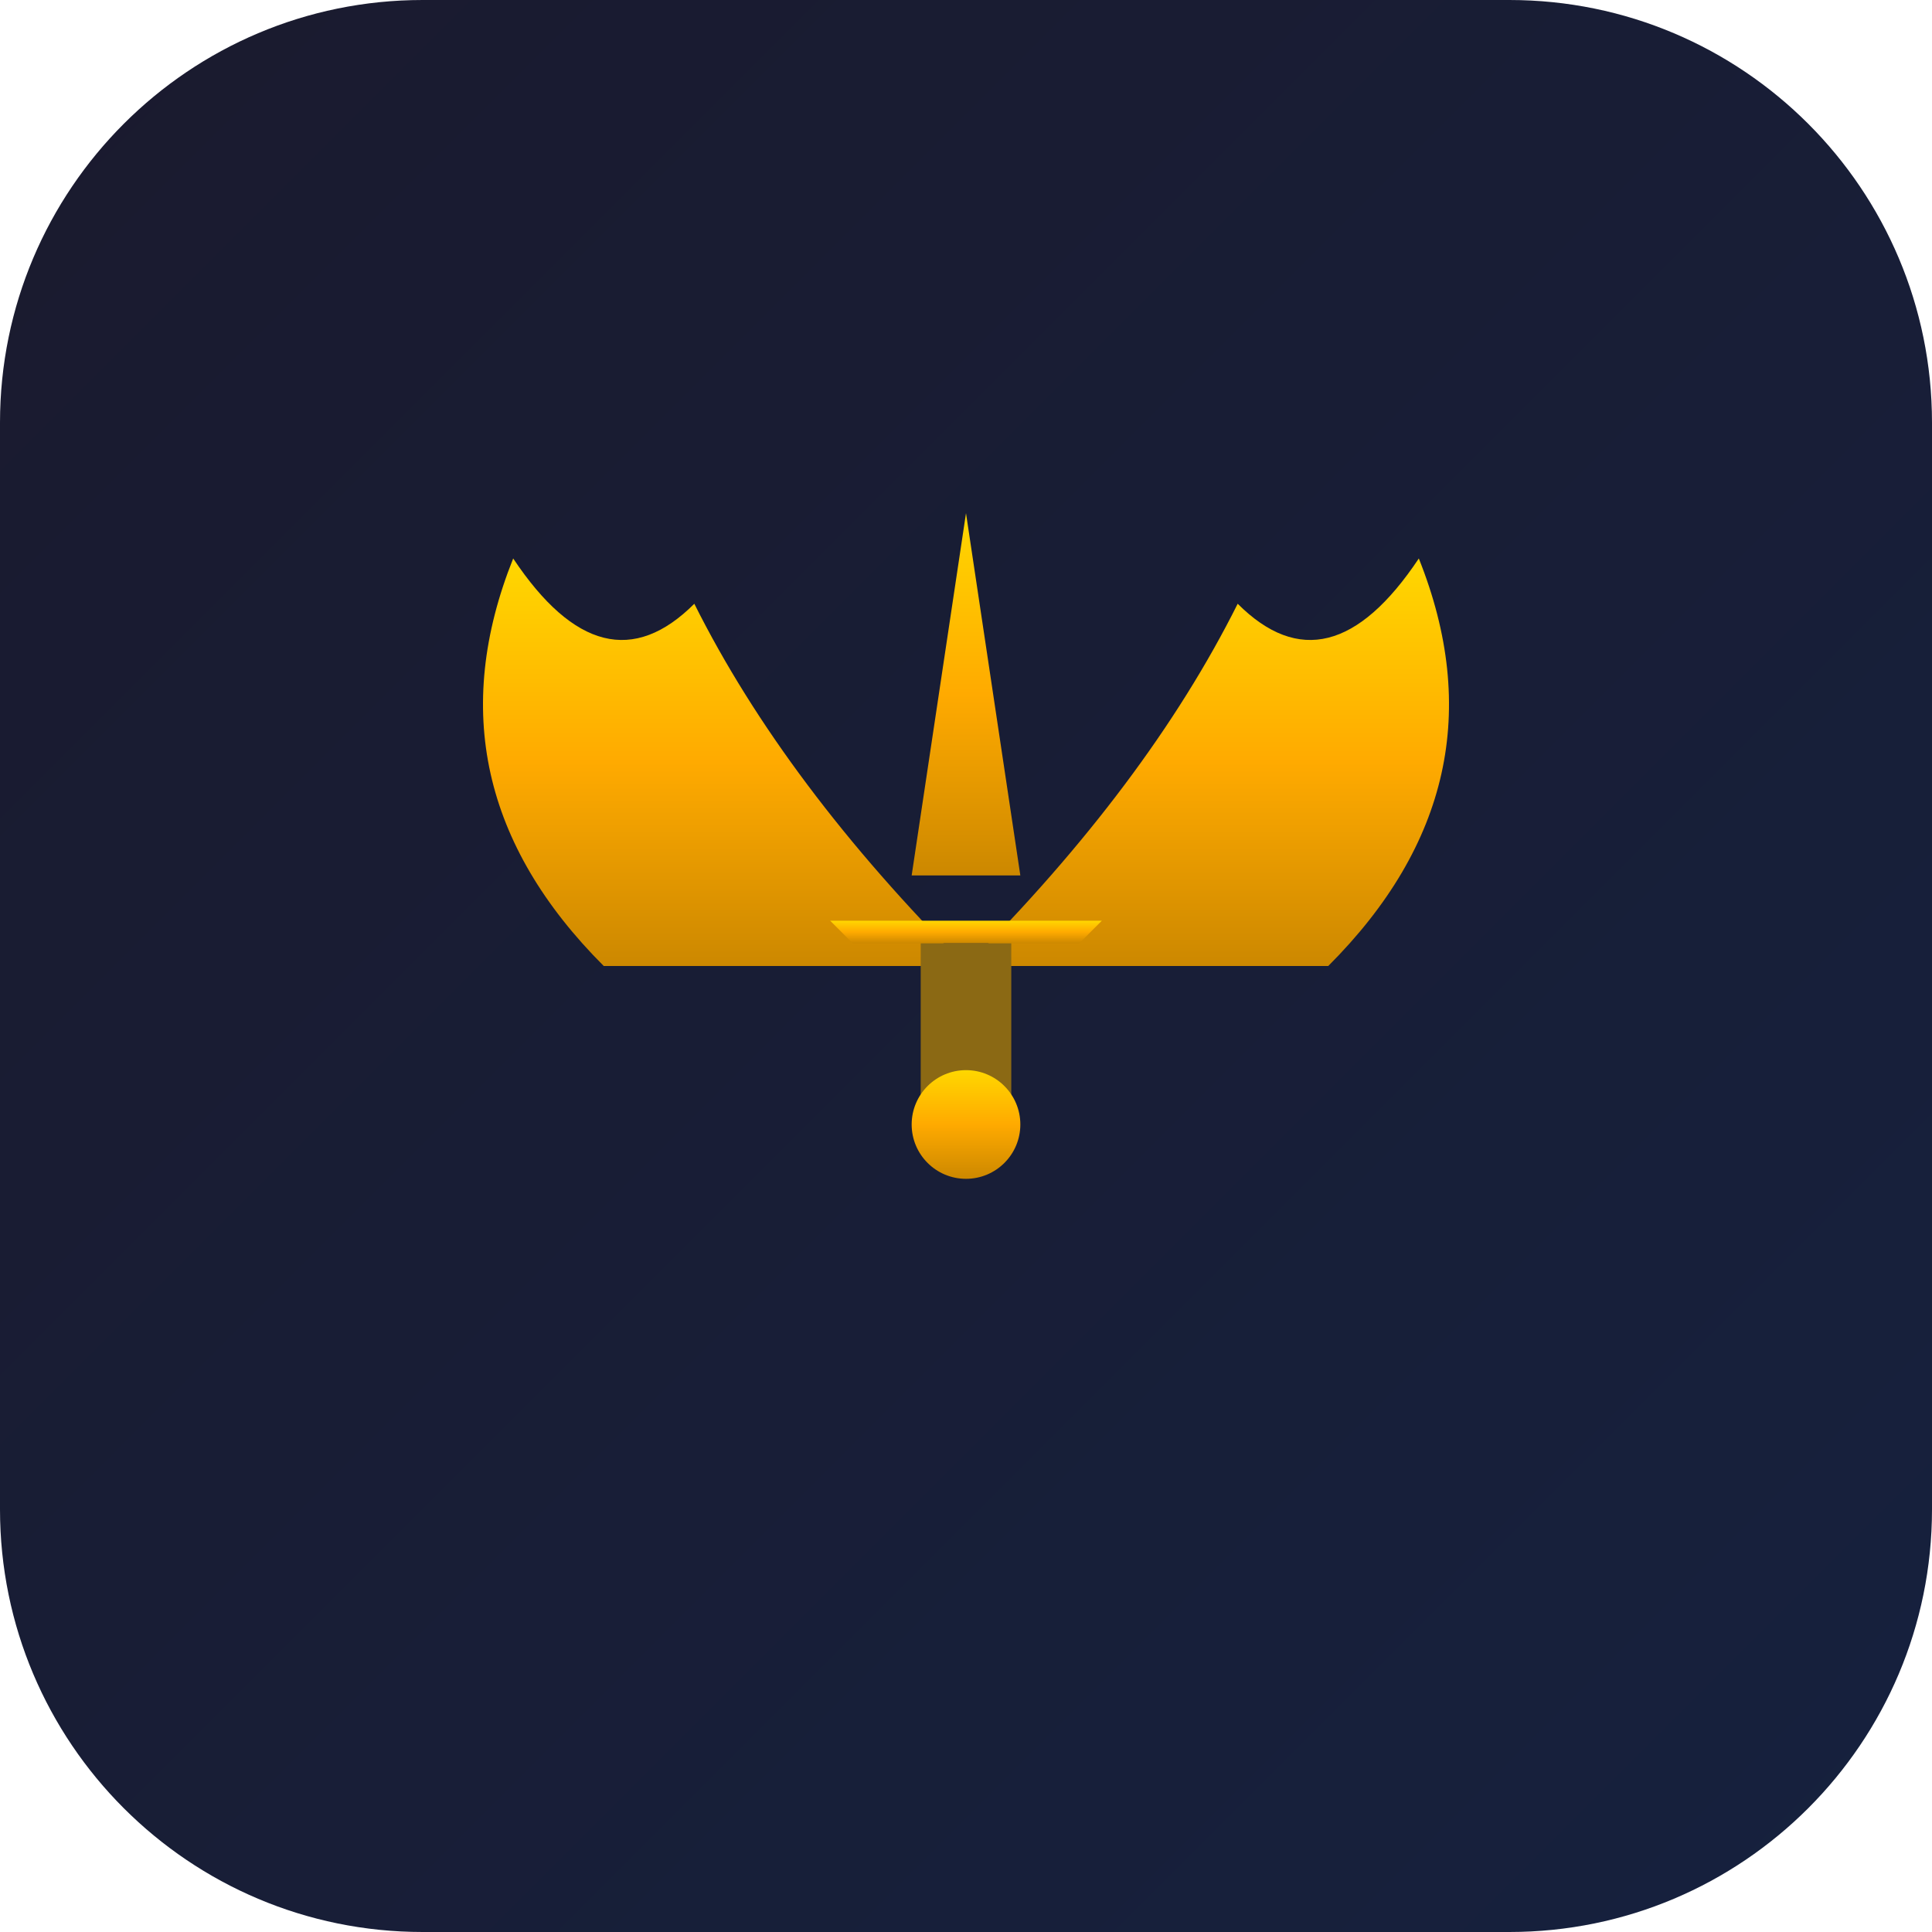
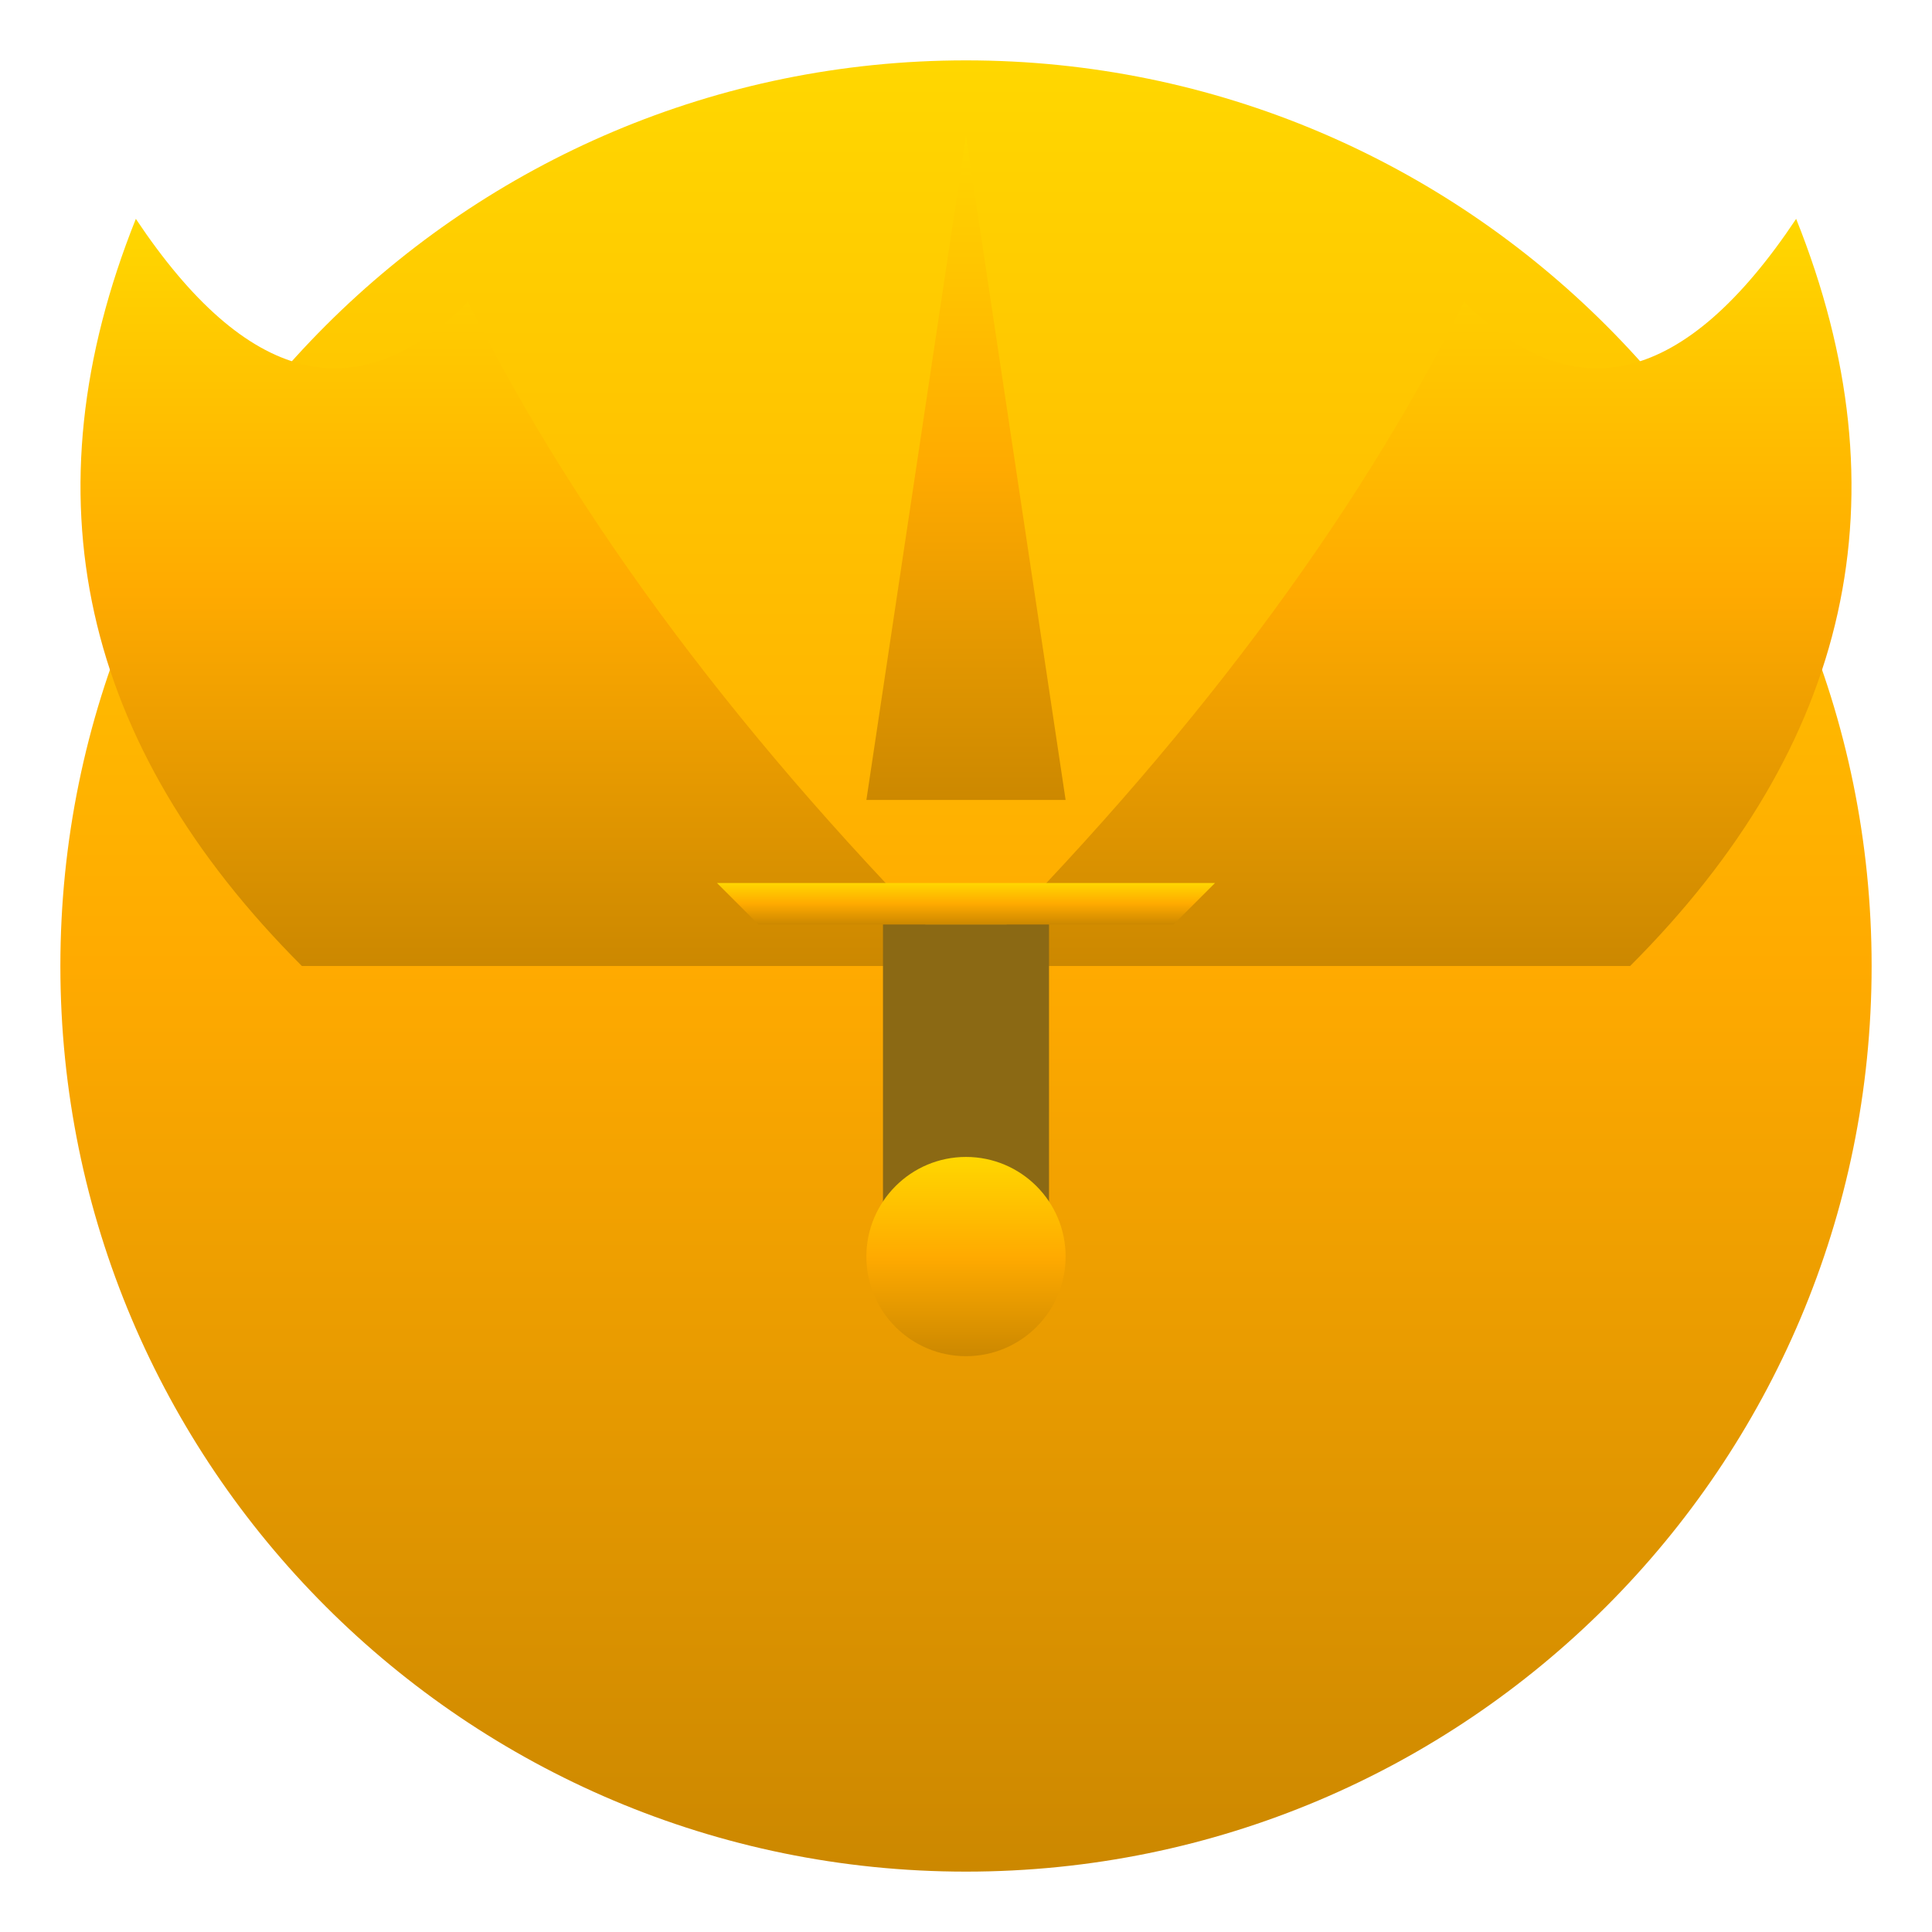
<svg xmlns="http://www.w3.org/2000/svg" viewBox="0 0 512 512">
  <defs>
-     <linearGradient id="bg" x1="0" y1="0" x2="1" y2="1">
-       <stop offset="0" stop-color="#1a1a2e" />
-       <stop offset="1" stop-color="#16213e" />
-     </linearGradient>
    <linearGradient id="badge" x1="0" y1="0" x2="0" y2="1">
      <stop offset="0" stop-color="#ffd700" />
      <stop offset="0.5" stop-color="#ffaa00" />
      <stop offset="1" stop-color="#cc8800" />
    </linearGradient>
    <linearGradient id="badge-attention" x1="0" y1="0" x2="0" y2="1">
      <stop offset="0" stop-color="#ff4444" />
      <stop offset="1" stop-color="#cc0000" />
    </linearGradient>
  </defs>
-   <rect width="512" height="512" rx="112" fill="url(#bg)" />
-   <g transform="translate(256, 256) scale(1.2)">
+   <circle cx="256" cy="256" r="240" fill="url(#badge)" />
+   <g transform="translate(256, 256) scale(2.2)">
    <path fill="url(#badge)" d="M-80,0 Q-120,-40 -100,-90 Q-80,-60 -60,-80 Q-40,-40 0,0 Z" />
    <path fill="url(#badge)" d="M80,0 Q120,-40 100,-90 Q80,-60 60,-80 Q40,-40 0,0 Z" />
    <path fill="url(#badge)" d="M-12,-20 L0,-100 L12,-20 Z" />
    <path fill="url(#badge)" d="M-30,-10 L30,-10 L25,-5 L-25,-5 Z" />
    <path fill="#8B6914" d="M-10,-5 L-10,30 L10,30 L10,-5 Z" />
    <circle cx="0" cy="35" r="12" fill="url(#badge)" />
  </g>
</svg>
